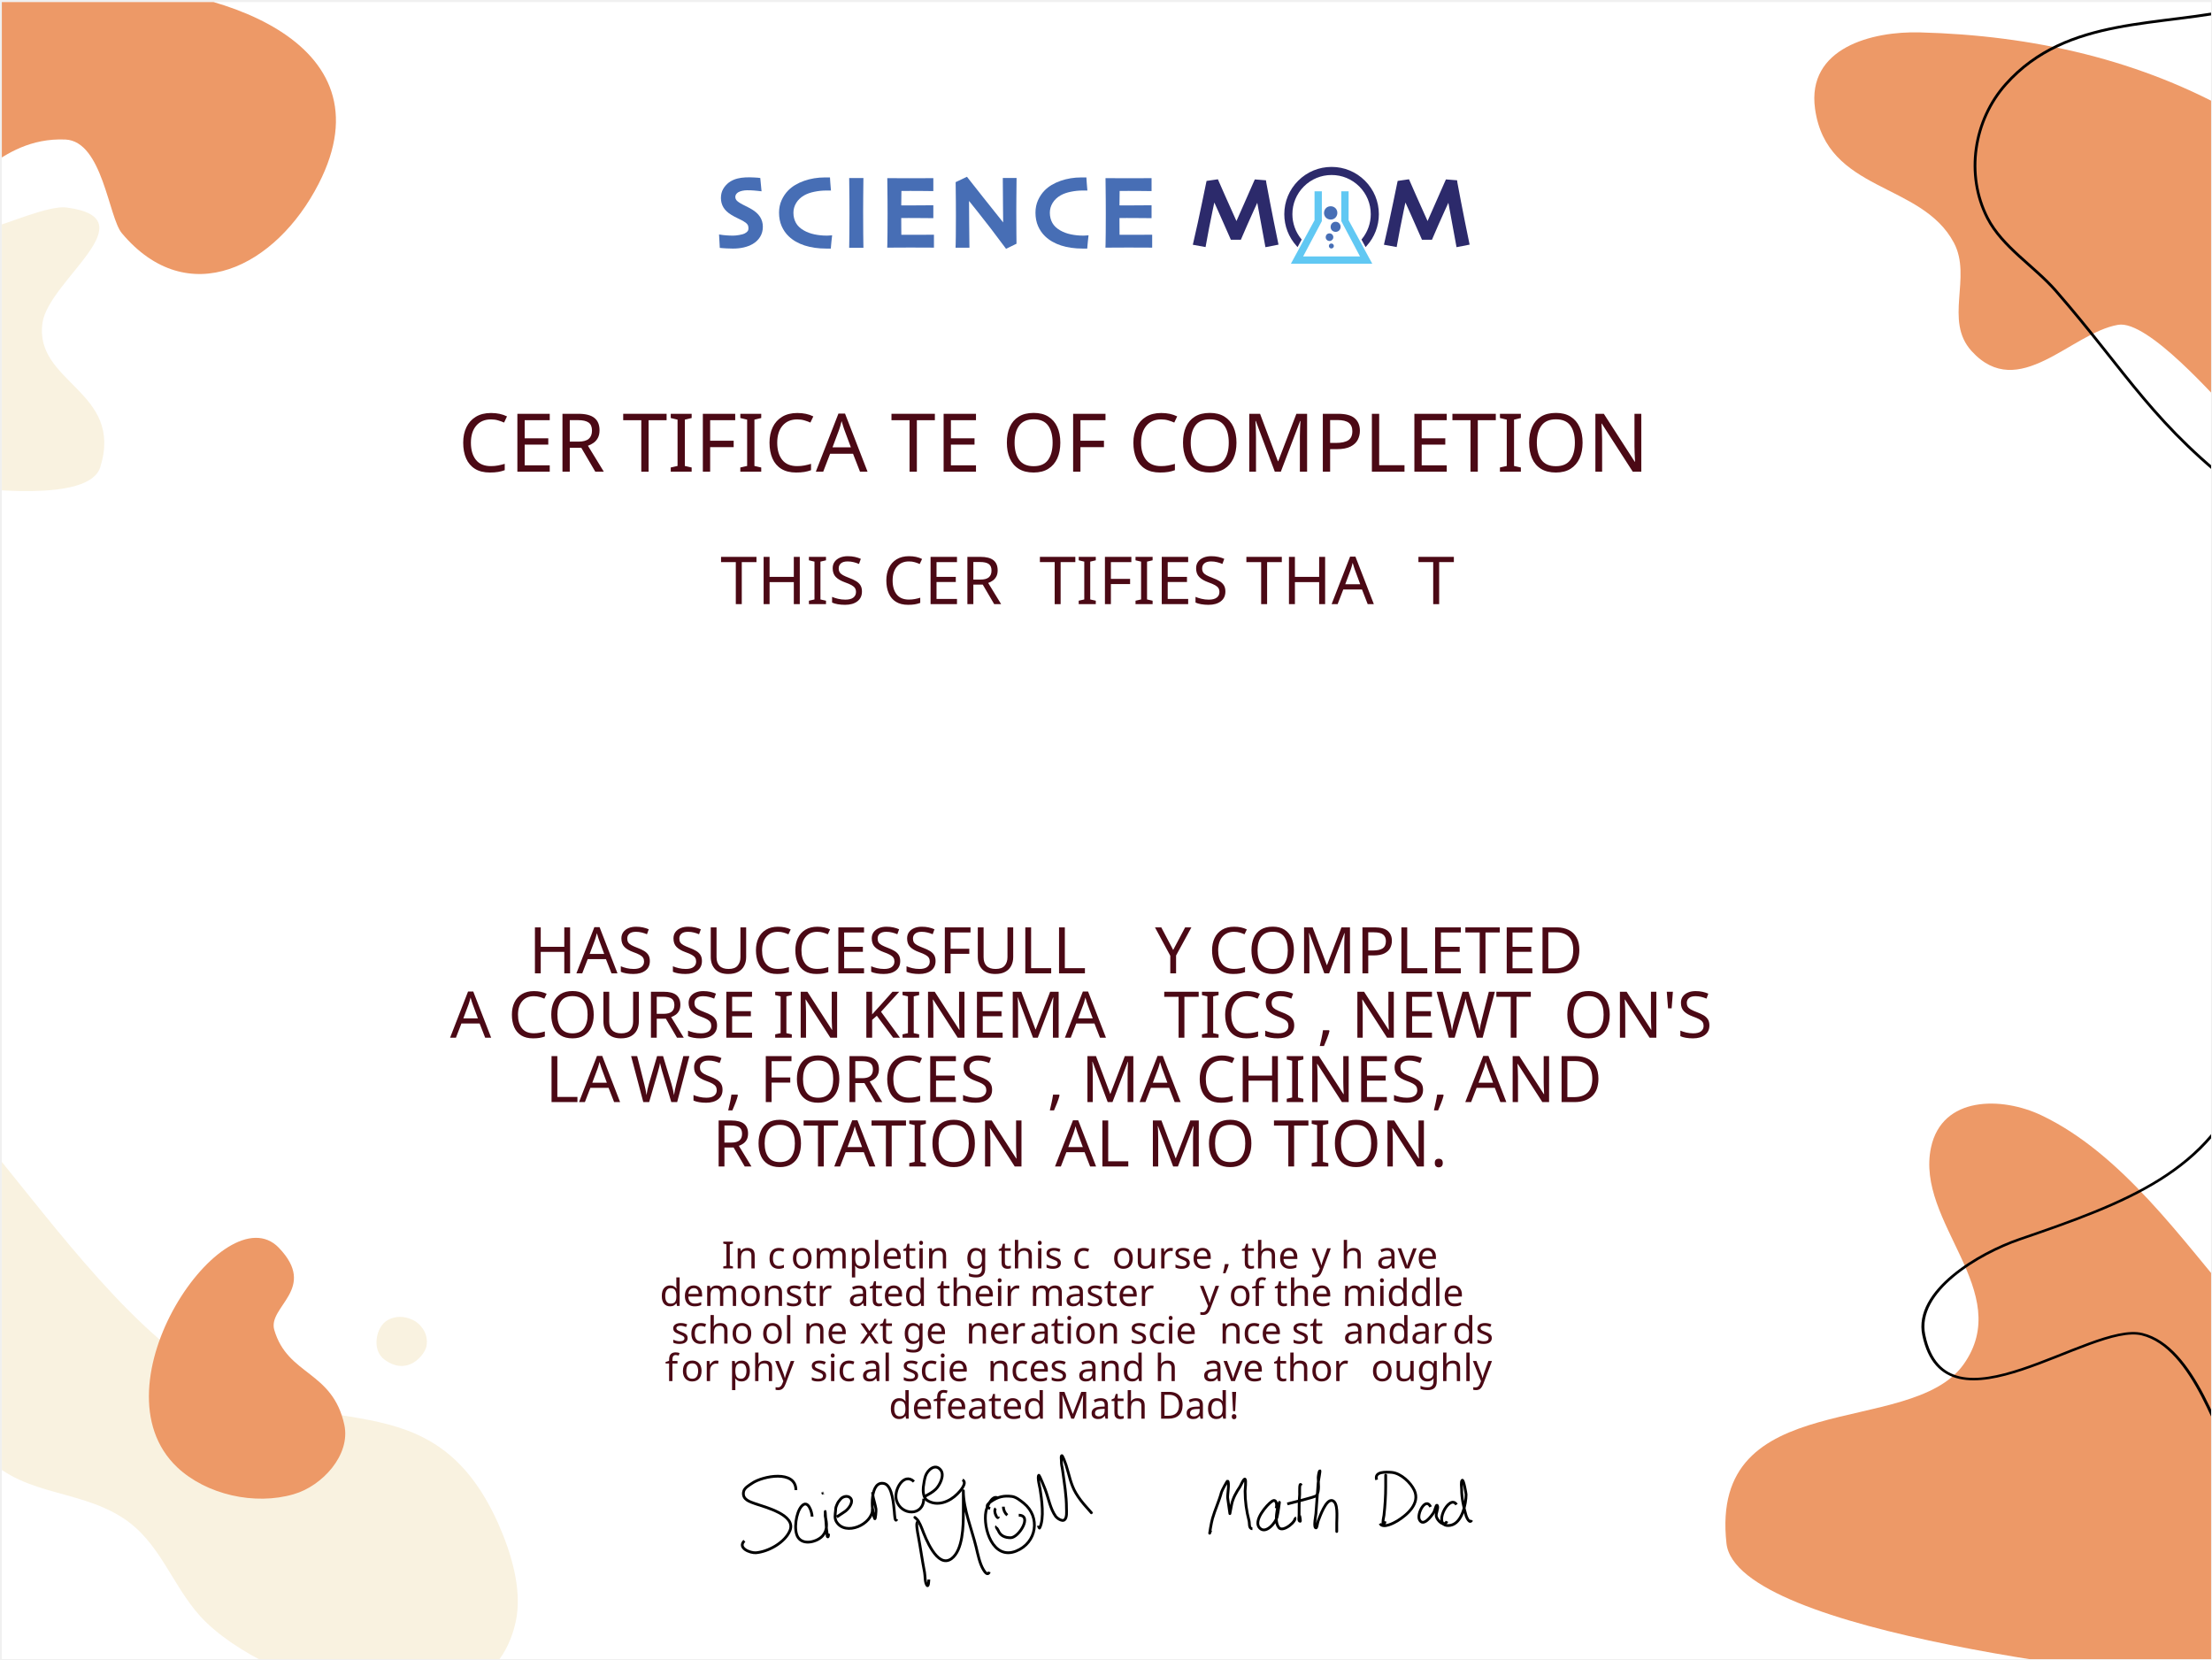
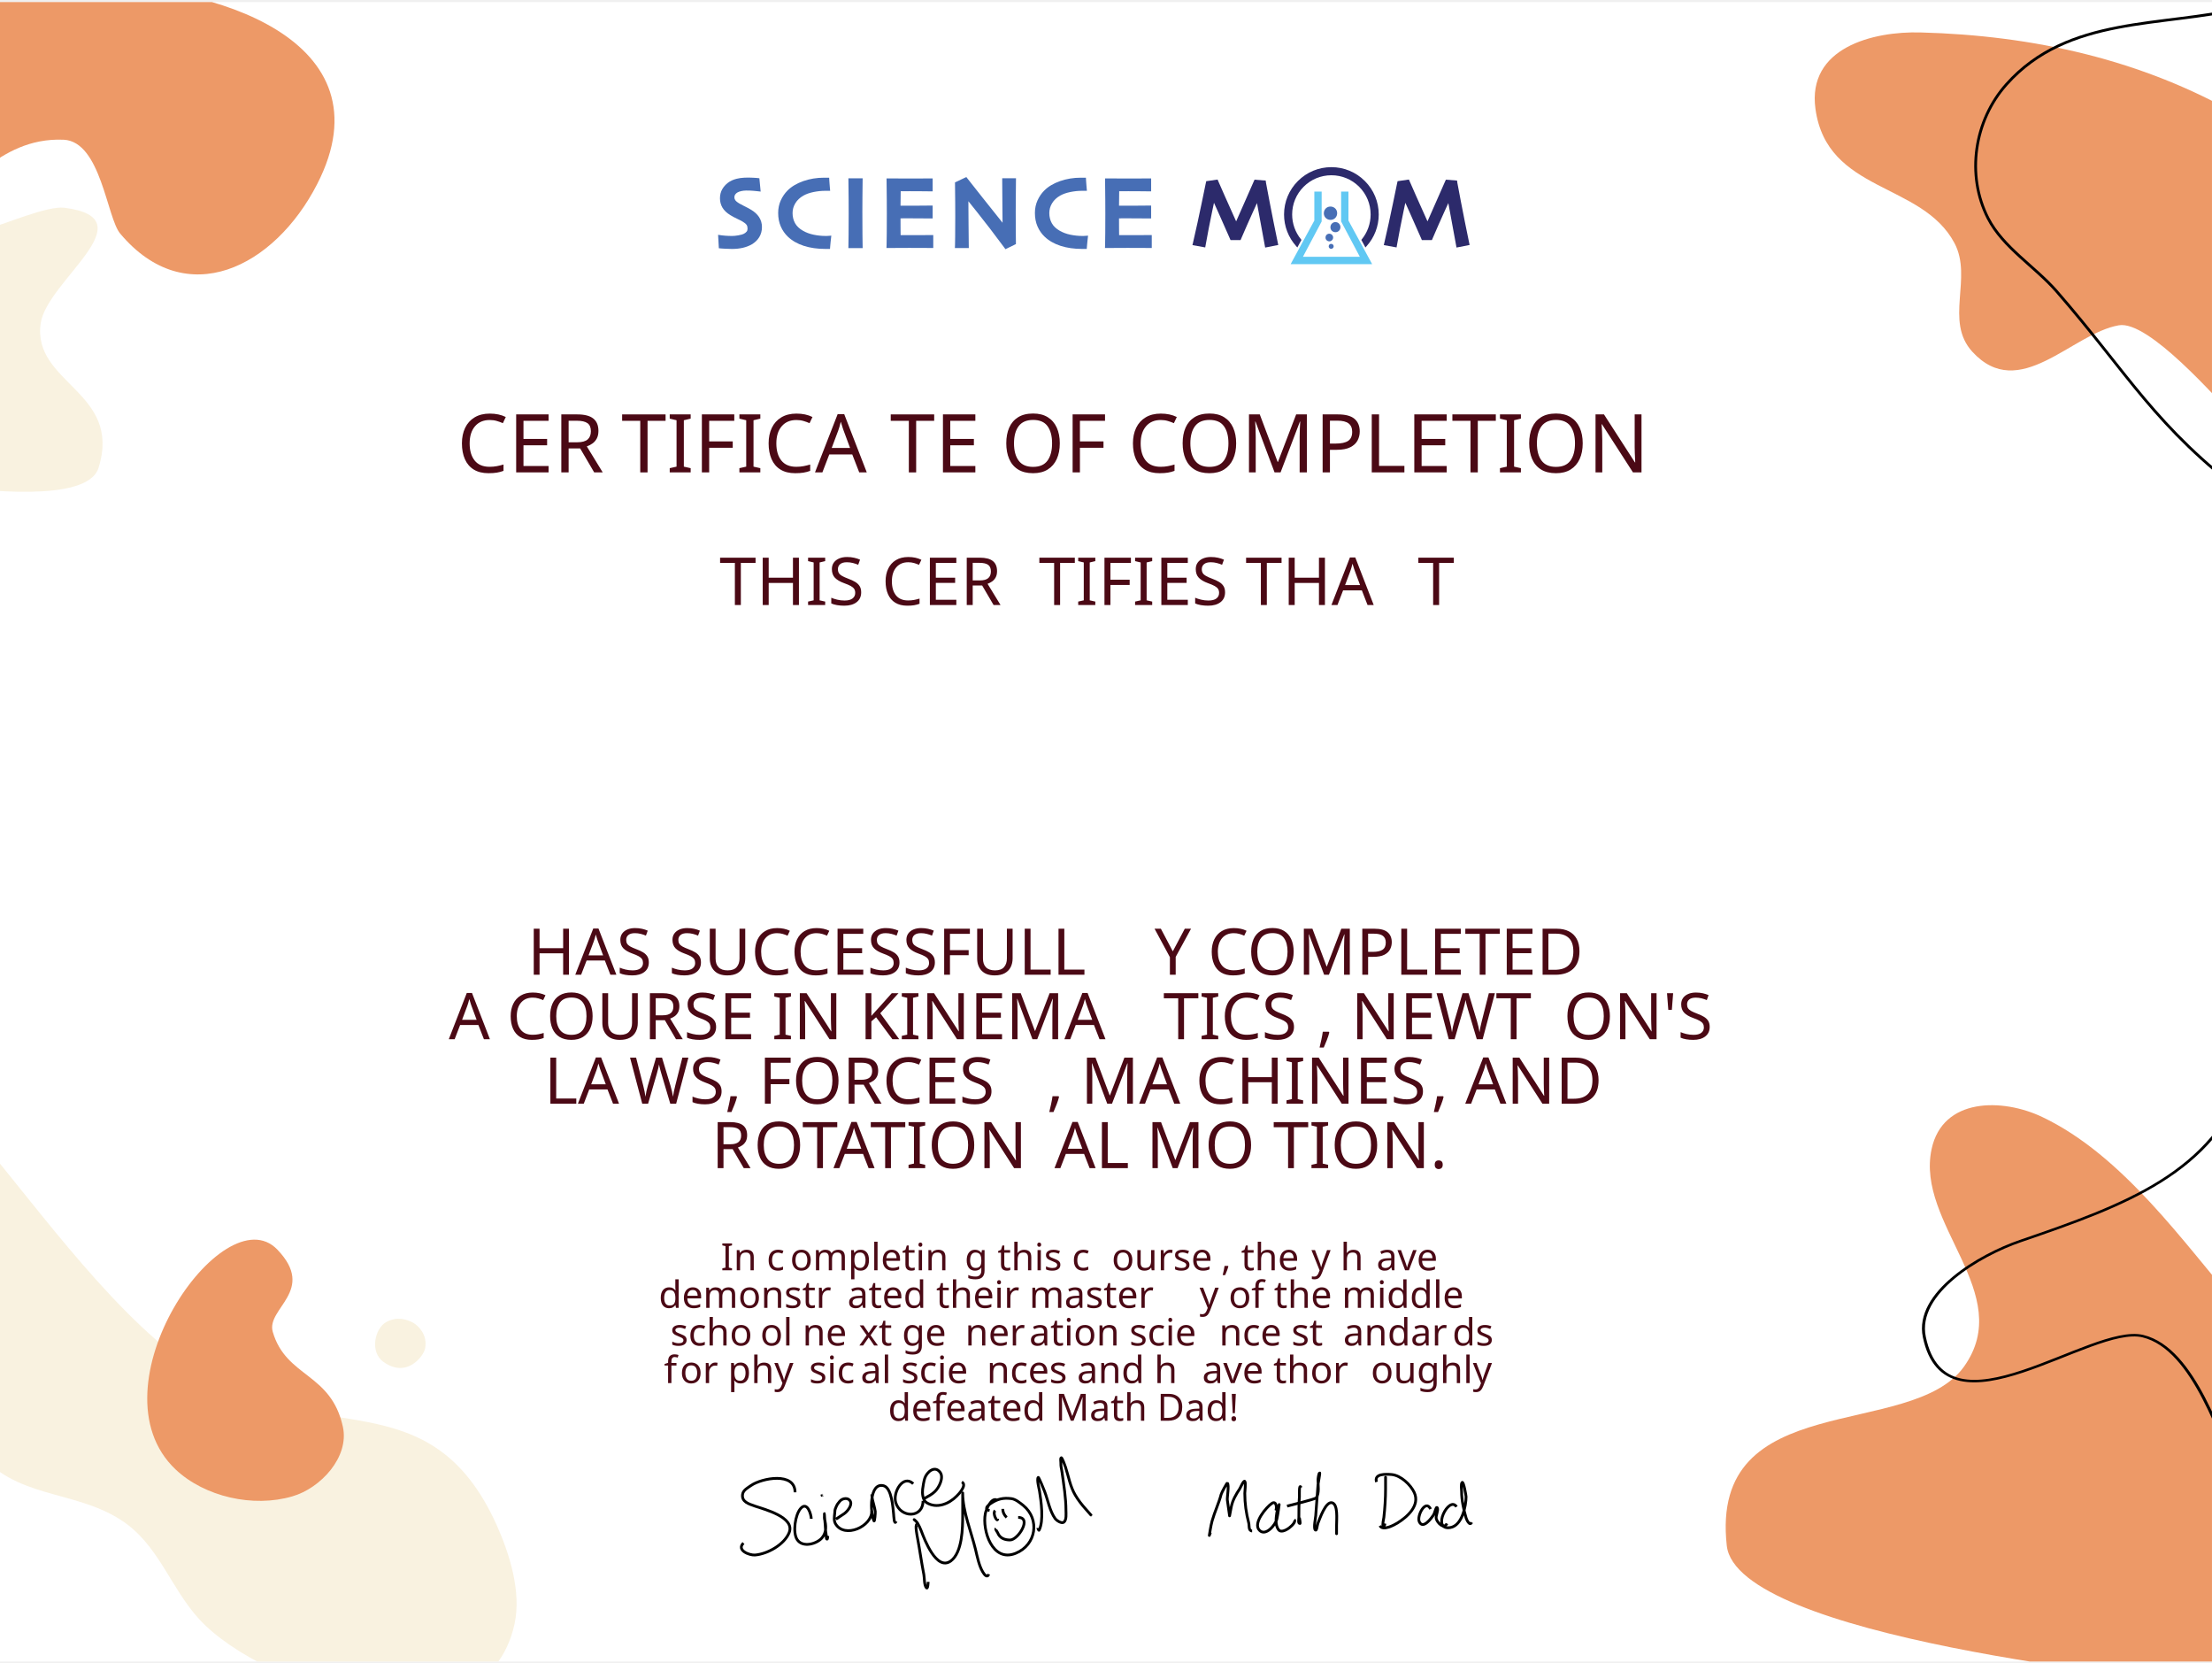
- <svg xmlns="http://www.w3.org/2000/svg" width="100%" height="100%" viewBox="0 0 801 601" version="1.1" xml:space="preserve" style="fill-rule:evenodd;clip-rule:evenodd;stroke-linejoin:round;stroke-miterlimit:1.5;">
-   <g transform="matrix(1,0,0,1,-4042,-23474)">
-     <g id="Physics1Certificate" transform="matrix(0.323267,0,0,0.318718,1653.46,17265.9)">
+ <svg xmlns="http://www.w3.org/2000/svg" width="100%" height="100%" viewBox="0 0 800 601" version="1.1" xml:space="preserve" style="fill-rule:evenodd;clip-rule:evenodd;stroke-linejoin:round;stroke-miterlimit:1.5;">
+   <g transform="matrix(1,0,0,1,0,-23474)">
+     <g id="Physics1Certificate" transform="matrix(0.323267,0,0,0.318718,-2389.21,17265.9)">
      <rect x="7390.81" y="19480.7" width="2474.73" height="1882.54" style="fill:white;" />
      <clipPath id="_clip1">
        <rect x="7390.81" y="19480.7" width="2474.73" height="1882.54" />
      </clipPath>
      <g clip-path="url(#_clip1)">
        <g transform="matrix(3.19912,0,0,3.06267,-16344.8,-40328.8)">
          <path d="M8202.55,20012.1C8182.96,19988 8161.95,19955.8 8133.58,19941.5C8119.65,19934.5 8098.81,19934.3 8094.93,19953.4C8089.29,19981.2 8124.52,20006.9 8106.25,20034C8087.71,20061.4 8017.16,20041.5 8023.3,20100.3C8026.83,20134 8170.73,20149.7 8197.4,20152.4" style="fill:rgb(237,153,103);" />
        </g>
        <g transform="matrix(2.52339,0,0,2.55941,-11248,-30502.6)">
          <path d="M7362.38,19642.1C7370.81,19639.4 7373.89,19631 7382.56,19629.1C7387.86,19628 7407.33,19619.4 7415.03,19620.4C7452.28,19625.2 7407.2,19652.7 7404.47,19671.6C7400.61,19698.3 7440.74,19701.8 7430.1,19735.7C7425.12,19751.6 7376.62,19745.3 7362.7,19743.8" style="fill:rgb(249,242,224);" />
        </g>
        <g transform="matrix(2.52339,0,0,2.55941,-11288,-30502.5)">
          <path d="M7377.36,19540.2C7379.19,19528.8 7432.97,19522.1 7440.75,19522C7496.32,19520.9 7575.64,19545.9 7542.93,19609.8C7524.01,19646.8 7484.78,19666.6 7455.56,19631.8C7449.63,19624.8 7447.02,19591 7430.51,19590.2C7399.86,19588.9 7387.59,19617.2 7377.32,19609.4C7362.65,19598.2 7370.54,19574.1 7377.1,19561.1" style="fill:rgb(237,153,103);" />
        </g>
        <g transform="matrix(2.52339,0,0,2.55941,-10840.7,-30426.1)">
          <path d="M8218.1,19549.8C8174.8,19524.8 8126.34,19514.1 8076.55,19512.8C8055.33,19512.2 8026.17,19519.6 8029.92,19546.7C8035.08,19584 8077.15,19579 8091.57,19606.2C8099.71,19621.6 8087.03,19640.7 8099.45,19654.3C8120.28,19677.1 8143.54,19646.2 8164.43,19642.6C8177.65,19640.3 8208.01,19675.4 8216.1,19683.7" style="fill:rgb(237,153,103);" />
        </g>
        <g transform="matrix(2.52339,0,0,2.55941,-10833.2,-30421)">
          <path d="M8218.55,19716.4C8177.48,19685.7 8165.79,19662.2 8133.74,19625.4C8124.29,19614.6 8110.11,19606.1 8103.49,19593.2C8093.6,19573.9 8097.38,19549.8 8111.64,19533.8C8138.93,19503.2 8180.49,19508.6 8216.93,19499.9" style="fill:none;stroke:black;stroke-width:1.23px;" />
        </g>
        <g transform="matrix(3.64107,0,0,3.06267,-19921.2,-40328.8)">
          <path d="M8191.59,19926.4C8181.05,19962.3 8154.49,19974 8121.83,19987.5C8109.29,19992.7 8089.57,20006.7 8092.38,20023C8099.12,20062.2 8143.57,20018 8159.54,20022.7C8175.57,20027.4 8183.47,20061.8 8189.06,20074.7" style="fill:none;stroke:black;stroke-width:0.92px;" />
        </g>
        <g transform="matrix(3.27334,0,0,3.17876,-16715.3,-42567.5)">
          <path d="M7357.19,19925.1C7378.21,19951 7405.1,19991.1 7433.93,20009.8C7473.13,20035.3 7511.56,20010.9 7534.12,20063.1C7538.62,20073.6 7542.6,20087 7540.25,20098.4C7530.17,20147 7454.39,20121.9 7432.35,20096.6C7422.49,20085.3 7418.51,20069.9 7405.67,20061.3C7389.46,20050.4 7369.45,20053.9 7356.44,20036.4C7331.63,20003 7340.7,19958.4 7348.14,19924.7" style="fill:rgb(249,242,224);" />
        </g>
        <g transform="matrix(3.27334,0,0,3.17876,-16715.3,-42567.5)">
          <path d="M7459.14,19964.8C7440.8,19945 7394.77,20014 7424.4,20043.3C7434.37,20053.1 7450.97,20057 7464.3,20052.9C7473.96,20050 7483.82,20038.9 7481.58,20028.1C7477.54,20008.7 7462.2,20010.6 7457.61,19994.2C7455.27,19985.8 7472.67,19979.5 7459.14,19964.8Z" style="fill:rgb(237,153,103);" />
        </g>
        <g transform="matrix(3.27334,0,0,3.17876,-16715.3,-42567.5)">
          <path d="M7505.85,19991.1C7503.58,19989.7 7500.06,19988.6 7496.39,19990.7C7492.44,19993 7490.71,20001.4 7495.43,20004.9C7503.42,20010.9 7509.15,20002.9 7509.68,20000.1C7510.64,19994.9 7506.94,19991.8 7505.85,19991.1Z" style="fill:rgb(249,242,224);" />
        </g>
        <g id="logo" transform="matrix(0.856437,0,0,0.88239,1290.24,2354.98)">
          <g transform="matrix(3.31491,0,0,3.26334,8884.71,19708)">
            <path d="M0,-5.756L0,-17.167L-2.886,-17.167L-2.886,-5.4L4.494,8.524L-17.935,8.524L-10.555,-5.4L-10.555,-17.167L-13.441,-17.167L-13.441,-5.756L-21.621,9.279L-22.78,11.411L9.338,11.411L8.178,9.279L0,-5.756Z" style="fill:rgb(97,200,243);fill-rule:nonzero;" />
          </g>
          <g transform="matrix(3.31491,0,0,3.26334,8862.43,19723.8)">
            <path d="M0,-31.635C-4.983,-31.635 -9.668,-29.695 -13.191,-26.171C-16.715,-22.648 -18.655,-17.963 -18.655,-12.979C-18.655,-8.352 -16.949,-3.913 -13.85,-0.481L-13.416,0L-11.795,-2.976L-11.99,-3.215C-14.23,-5.962 -15.463,-9.429 -15.463,-12.979C-15.463,-17.11 -13.855,-20.993 -10.935,-23.914C-8.014,-26.834 -4.13,-28.442 0,-28.442C4.13,-28.442 8.013,-26.834 10.934,-23.914C13.854,-20.995 15.463,-17.111 15.463,-12.979C15.463,-9.428 14.229,-5.96 11.99,-3.214L11.795,-2.975L13.416,0L13.85,-0.481C16.949,-3.913 18.656,-8.352 18.656,-12.979C18.656,-17.963 16.715,-22.648 13.191,-26.171C9.668,-29.694 4.984,-31.635 0,-31.635" style="fill:rgb(44,42,107);fill-rule:nonzero;" />
          </g>
          <g transform="matrix(3.31491,0,0,3.26334,8862.2,19688.3)">
            <path d="M0,-5.22C-0.746,-5.296 -1.389,-5.1 -1.957,-4.666C-2.498,-4.196 -2.82,-3.606 -2.895,-2.86C-2.969,-2.146 -2.771,-1.503 -2.337,-0.934C-1.868,-0.395 -1.278,-0.072 -0.532,0.003C0.182,0.076 0.825,-0.121 1.394,-0.555C1.933,-1.024 2.256,-1.614 2.328,-2.328C2.405,-3.075 2.208,-3.717 1.773,-4.286C1.304,-4.826 0.714,-5.148 0,-5.22" style="fill:rgb(71,110,181);fill-rule:nonzero;" />
          </g>
          <g transform="matrix(3.31491,0,0,3.26334,8871.86,19692.6)">
            <path d="M0,3.122C0.396,2.799 0.645,2.34 0.702,1.78C0.758,1.221 0.608,0.721 0.284,0.325C-0.035,-0.112 -0.494,-0.36 -1.053,-0.417C-1.612,-0.474 -2.113,-0.323 -2.513,0.04C-2.909,0.363 -3.158,0.823 -3.214,1.382C-3.272,1.942 -3.12,2.441 -2.798,2.837C-2.475,3.233 -2.016,3.482 -1.455,3.538C-0.896,3.596 -0.397,3.445 0,3.122" style="fill:rgb(71,110,181);fill-rule:nonzero;" />
          </g>
          <g transform="matrix(3.31491,0,0,3.26334,8862.83,19707.3)">
            <path d="M0,2.294C0.34,2.048 0.515,1.715 0.557,1.299C0.6,0.882 0.496,0.522 0.215,0.178C-0.033,-0.128 -0.366,-0.302 -0.783,-0.344C-1.199,-0.387 -1.559,-0.282 -1.9,-0.037C-2.209,0.247 -2.384,0.579 -2.426,0.995C-2.468,1.412 -2.365,1.772 -2.115,2.078C-1.834,2.422 -1.502,2.596 -1.086,2.639C-0.669,2.681 -0.308,2.577 0,2.294" style="fill:rgb(71,110,181);fill-rule:nonzero;" />
          </g>
          <g transform="matrix(3.31491,0,0,3.26334,8861.83,19719.2)">
            <path d="M0,1.951C0.272,1.978 0.508,1.911 0.709,1.726C0.932,1.564 1.046,1.347 1.073,1.075C1.101,0.803 1.033,0.567 0.85,0.343C0.687,0.143 0.47,0.029 0.198,0.002C-0.074,-0.027 -0.309,0.041 -0.532,0.202C-0.734,0.387 -0.848,0.605 -0.875,0.877C-0.904,1.149 -0.836,1.385 -0.673,1.584C-0.489,1.809 -0.273,1.923 0,1.951" style="fill:rgb(71,110,181);fill-rule:nonzero;" />
          </g>
          <g transform="matrix(3.31491,0,0,3.26334,8781.87,19694.5)">
            <path d="M0,-8.753C-1.217,-15.084 -1.437,-16.296 -1.459,-16.454L-1.584,-17.37L-5.976,-17.719L-6.312,-16.993C-6.359,-16.891 -6.7,-16.12 -9.117,-10.618C-10.549,-7.36 -11.919,-4.252 -13.231,-1.295C-14.917,-5.01 -16.417,-8.358 -17.699,-11.273C-19.25,-14.798 -20.084,-16.696 -20.201,-16.967L-20.55,-17.773L-25.018,-17.127L-25.19,-16.353C-25.285,-15.926 -25.836,-13.262 -26.876,-8.21C-27.893,-3.263 -29.004,1.814 -30.18,6.88L-30.452,8.052L-25.416,8.97L-25.214,7.836C-24.418,3.381 -23.567,-1.001 -22.686,-5.189C-22.39,-6.594 -22.153,-7.718 -21.964,-8.614C-21.532,-7.659 -21.007,-6.497 -20.391,-5.13C-18.712,-1.406 -17.148,2.13 -15.74,5.381L-15.441,6.073L-11.486,6.073L-11.189,5.376C-9.704,1.904 -8.152,-1.617 -6.575,-5.088C-5.972,-6.415 -5.455,-7.551 -5.019,-8.501L-1.796,9.02L3.366,8.006L3.13,6.87C1.99,1.383 0.937,-3.873 0,-8.753" style="fill:rgb(44,42,107);fill-rule:nonzero;" />
          </g>
          <g transform="matrix(3.31491,0,0,3.26334,9042.2,19643.5)">
            <path d="M0,22.493C-1.14,17.006 -2.193,11.749 -3.13,6.87C-4.347,0.539 -4.567,-0.673 -4.589,-0.831L-4.714,-1.747L-9.106,-2.096L-9.441,-1.37C-9.488,-1.268 -9.83,-0.497 -12.247,5.005C-13.678,8.263 -15.049,11.371 -16.361,14.328C-18.047,10.613 -19.547,7.265 -20.829,4.349C-22.379,0.825 -23.214,-1.073 -23.331,-1.344L-23.68,-2.15L-28.147,-1.504L-28.32,-0.731C-28.415,-0.303 -28.966,2.361 -30.005,7.413C-31.023,12.36 -32.134,17.436 -33.31,22.503L-33.582,23.675L-28.546,24.593L-28.344,23.459C-27.548,19.004 -26.697,14.622 -25.816,10.434C-25.52,9.029 -25.283,7.905 -25.094,7.009C-24.661,7.964 -24.137,9.126 -23.521,10.493C-21.842,14.217 -20.278,17.753 -18.87,21.004L-18.571,21.696L-14.616,21.696L-14.319,20.999C-12.834,17.526 -11.282,14.006 -9.705,10.535C-9.102,9.207 -8.584,8.072 -8.149,7.122L-4.926,24.643L0.236,23.629L0,22.493Z" style="fill:rgb(44,42,107);fill-rule:nonzero;" />
          </g>
          <g transform="matrix(3.31491,0,0,3.26334,8104.07,19684.3)">
            <path d="M0,-2.803C-0.826,-3.287 -1.688,-3.746 -2.564,-4.168C-3.36,-4.552 -4.006,-4.893 -4.495,-5.191C-5.538,-5.809 -5.969,-6.267 -6.147,-6.541C-6.383,-6.905 -6.497,-7.26 -6.497,-7.627C-6.497,-8.059 -6.397,-8.414 -6.191,-8.716C-5.949,-9.071 -5.667,-9.338 -5.33,-9.532C-4.887,-9.788 -4.354,-9.983 -3.747,-10.111C-3.092,-10.248 -2.452,-10.318 -1.846,-10.318C-0.716,-10.318 0.237,-10.282 0.989,-10.211C1.772,-10.138 2.218,-10.095 2.328,-10.082L3.861,-9.909L3.354,-15.16L2.348,-15.275C2.229,-15.288 1.753,-15.32 0.92,-15.365C-1.404,-15.494 -3.742,-15.44 -5.653,-14.944C-6.96,-14.606 -8.091,-14.082 -9.023,-13.384C-9.935,-12.69 -10.688,-11.843 -11.263,-10.865C-11.866,-9.833 -12.172,-8.618 -12.172,-7.253C-12.172,-5.911 -11.84,-4.669 -11.186,-3.564C-10.541,-2.474 -9.483,-1.477 -8.049,-0.606C-7.266,-0.122 -6.374,0.354 -5.399,0.808C-4.51,1.223 -3.78,1.599 -3.227,1.929C-2.483,2.367 -1.961,2.803 -1.676,3.223C-1.425,3.594 -1.303,4.059 -1.303,4.643C-1.303,5.149 -1.41,5.536 -1.632,5.824C-1.904,6.178 -2.325,6.497 -2.879,6.77C-3.189,6.922 -3.8,7.141 -4.946,7.333C-5.917,7.495 -6.709,7.577 -7.299,7.577C-8.342,7.577 -9.255,7.544 -10.013,7.479C-10.769,7.414 -11.229,7.371 -11.395,7.346L-12.908,7.126L-12.614,12.419L-11.541,12.518C-11.4,12.531 -10.891,12.563 -10.013,12.615C-9.145,12.666 -8.286,12.691 -7.462,12.691C-5.901,12.691 -4.453,12.539 -3.159,12.239C-1.833,11.931 -0.633,11.467 0.406,10.858C1.601,10.159 2.565,9.231 3.275,8.099C4.003,6.937 4.372,5.58 4.372,4.064C4.372,2.601 3.985,1.273 3.223,0.117C2.491,-0.991 1.408,-1.973 0,-2.803" style="fill:rgb(71,110,181);fill-rule:nonzero;" />
          </g>
          <g transform="matrix(3.31491,0,0,3.26334,8202.76,19650.8)">
            <path d="M0,17.839L-0.355,17.839C-1.905,17.839 -3.489,17.672 -5.064,17.342C-6.591,17.024 -7.986,16.505 -9.219,15.798C-10.654,14.984 -11.707,13.981 -12.351,12.817C-13.004,11.635 -13.335,10.295 -13.335,8.836C-13.335,7.437 -12.979,6.167 -12.244,4.954C-11.511,3.743 -10.442,2.732 -9.069,1.948C-7.979,1.331 -6.649,0.859 -5.115,0.545C-3.537,0.221 -1.992,0.057 -0.523,0.057L1.479,0.057L1.358,-1.304C1.309,-1.871 1.266,-2.398 1.229,-2.887C1.191,-3.367 1.168,-3.717 1.155,-3.935L1.088,-5.114L-0.933,-5.114C-3.812,-5.114 -6.558,-4.663 -9.098,-3.774C-11.683,-2.867 -13.783,-1.61 -15.343,-0.037C-16.426,1.059 -17.314,2.359 -17.982,3.825C-18.664,5.321 -19.01,6.988 -19.01,8.779C-19.01,10.751 -18.664,12.541 -17.981,14.099C-17.301,15.652 -16.36,17.007 -15.189,18.123C-13.539,19.705 -11.417,20.923 -8.882,21.744C-6.403,22.546 -3.547,22.953 -0.392,22.953L1.417,22.953L1.509,21.803C1.557,21.206 1.609,20.653 1.664,20.147L1.936,17.722L0.438,17.823C0.282,17.834 0.136,17.839 0,17.839" style="fill:rgb(71,110,181);fill-rule:nonzero;" />
          </g>
          <g transform="matrix(3.31491,0,0,3.26334,8249.86,19652.8)">
            <path d="M0,16.518C-0.024,14.449 -0.037,11.525 -0.037,7.746C-0.037,6.254 -0.027,4.331 -0.009,1.975C0.01,-0.381 0.031,-2.448 0.057,-4.227L0.074,-5.495L-5.544,-5.495L-5.525,-4.226C-5.488,-1.752 -5.463,0.635 -5.45,2.934C-5.438,5.235 -5.432,7.094 -5.432,8.511C-5.432,12.09 -5.444,14.836 -5.469,16.749C-5.494,18.665 -5.513,19.996 -5.525,20.742L-5.547,22.013L0.078,22.013L0.057,20.742C0.044,19.996 0.025,18.587 0,16.518" style="fill:rgb(71,110,181);fill-rule:nonzero;" />
          </g>
          <g transform="matrix(3.31491,0,0,3.26334,8331.14,19651.6)">
            <path d="M0,17.26C-1.261,17.272 -2.816,17.279 -4.666,17.279C-5.871,17.279 -6.995,17.276 -8.04,17.269C-8.56,17.266 -9.04,17.262 -9.482,17.257C-9.49,16.588 -9.497,15.838 -9.505,15.005C-9.516,13.88 -9.521,12.432 -9.522,10.66C-9.26,10.658 -8.979,10.656 -8.683,10.655C-7.857,10.649 -7.147,10.646 -6.553,10.646C-4.938,10.646 -3.155,10.655 -1.204,10.674C0.758,10.693 1.789,10.701 1.889,10.701L3.139,10.701L3.139,5.624L1.889,5.624C1.775,5.624 0.854,5.634 -0.88,5.653C-2.601,5.671 -4.553,5.68 -6.739,5.68C-7.334,5.68 -8.013,5.677 -8.774,5.671C-9.035,5.669 -9.283,5.667 -9.52,5.666C-9.515,4.801 -9.504,3.901 -9.486,2.965C-9.469,1.971 -9.457,0.975 -9.452,-0.022C-9.179,-0.024 -8.882,-0.026 -8.562,-0.028C-7.667,-0.034 -6.755,-0.037 -5.824,-0.037C-3.689,-0.037 -1.904,-0.028 -0.472,-0.01C0.977,0.01 1.764,0.019 1.889,0.019L3.139,0.019L3.139,-5.077L1.889,-5.077C1.764,-5.077 0.951,-5.071 -0.55,-5.058C-2.041,-5.046 -3.974,-5.04 -6.348,-5.04C-7.751,-5.04 -9.113,-5.046 -10.435,-5.058C-11.766,-5.071 -12.875,-5.077 -13.762,-5.077L-15.03,-5.077L-15.012,-3.808C-14.975,-1.335 -14.949,1.058 -14.938,3.37C-14.925,5.683 -14.918,7.542 -14.918,8.947C-14.918,11.51 -14.928,13.989 -14.946,16.39C-14.965,18.776 -14.986,20.327 -15.011,21.045L-15.055,22.337L-13.762,22.337C-12.851,22.337 -11.735,22.33 -10.416,22.319C-9.105,22.306 -7.662,22.3 -6.086,22.3C-3.812,22.3 -1.904,22.306 -0.362,22.319L3.382,22.337L3.382,17.24L2.132,17.24C1.981,17.24 1.271,17.247 0,17.26" style="fill:rgb(71,110,181);fill-rule:nonzero;" />
          </g>
          <g transform="matrix(3.31491,0,0,3.26334,8432.43,19720.4)">
            <path d="M0,-24.974C0,-22.781 0.024,-19.413 0.074,-14.872C0.101,-12.434 0.121,-10.375 0.133,-8.695C-2.372,-11.801 -5.033,-15.139 -7.807,-18.656C-11.397,-23.206 -13.305,-25.625 -13.527,-25.911L-14.144,-26.7L-18.613,-24.582L-18.602,-23.779C-18.564,-21.267 -18.539,-18.89 -18.527,-16.647C-18.515,-14.402 -18.508,-12.602 -18.508,-11.246C-18.508,-7.854 -18.521,-5.208 -18.546,-3.306C-18.57,-1.421 -18.588,-0.326 -18.601,-0.017L-18.653,1.284L-13.169,1.284L-13.188,0.014C-13.2,-0.732 -13.229,-3.533 -13.272,-8.39C-13.302,-11.661 -13.321,-14.589 -13.331,-17.169C-12.433,-16.046 -11.275,-14.599 -9.858,-12.827C-6.62,-8.775 -3.082,-4.16 0.656,0.89L1.275,1.726L5.395,-0.287L5.395,-1.068C5.395,-1.205 5.382,-2.322 5.357,-4.417C5.332,-6.498 5.32,-9.305 5.32,-12.834C5.32,-13.94 5.329,-15.748 5.348,-18.26C5.366,-20.772 5.389,-23.005 5.413,-24.958L5.429,-26.224L0,-26.224L0,-24.974Z" style="fill:rgb(71,110,181);fill-rule:nonzero;" />
          </g>
          <g transform="matrix(3.31491,0,0,3.26334,8538.15,19650.8)">
            <path d="M0,17.839L-0.355,17.839C-1.905,17.839 -3.489,17.672 -5.064,17.342C-6.591,17.024 -7.986,16.505 -9.219,15.798C-10.654,14.984 -11.707,13.981 -12.351,12.817C-13.004,11.635 -13.335,10.295 -13.335,8.836C-13.335,7.437 -12.979,6.167 -12.244,4.954C-11.511,3.743 -10.442,2.732 -9.069,1.948C-7.979,1.331 -6.649,0.859 -5.115,0.545C-3.537,0.221 -1.992,0.057 -0.523,0.057L1.479,0.057L1.358,-1.304C1.309,-1.871 1.266,-2.398 1.229,-2.887C1.191,-3.367 1.168,-3.717 1.155,-3.935L1.088,-5.114L-0.933,-5.114C-3.812,-5.114 -6.558,-4.663 -9.098,-3.774C-11.683,-2.867 -13.783,-1.61 -15.343,-0.037C-16.426,1.059 -17.314,2.359 -17.982,3.825C-18.664,5.321 -19.01,6.988 -19.01,8.779C-19.01,10.751 -18.664,12.541 -17.981,14.099C-17.301,15.652 -16.36,17.007 -15.189,18.123C-13.539,19.705 -11.417,20.923 -8.882,21.744C-6.403,22.546 -3.547,22.953 -0.392,22.953L1.417,22.953L1.509,21.803C1.557,21.206 1.609,20.653 1.664,20.147L1.936,17.722L0.438,17.823C0.282,17.834 0.136,17.839 0,17.839" style="fill:rgb(71,110,181);fill-rule:nonzero;" />
          </g>
          <g transform="matrix(3.31491,0,0,3.26334,8616.57,19651.6)">
            <path d="M0,17.26C-1.261,17.272 -2.816,17.279 -4.666,17.279C-5.871,17.279 -6.995,17.276 -8.04,17.269C-8.56,17.266 -9.04,17.262 -9.482,17.257C-9.49,16.588 -9.497,15.838 -9.505,15.005C-9.516,13.88 -9.521,12.432 -9.522,10.66C-9.26,10.658 -8.979,10.656 -8.683,10.655C-7.857,10.649 -7.147,10.646 -6.553,10.646C-4.938,10.646 -3.155,10.655 -1.204,10.674C0.758,10.693 1.789,10.701 1.889,10.701L3.139,10.701L3.139,5.624L1.889,5.624C1.775,5.624 0.854,5.634 -0.88,5.653C-2.601,5.671 -4.553,5.68 -6.739,5.68C-7.334,5.68 -8.013,5.677 -8.774,5.671C-9.035,5.669 -9.283,5.667 -9.52,5.666C-9.515,4.801 -9.504,3.901 -9.486,2.965C-9.469,1.971 -9.457,0.975 -9.452,-0.022C-9.179,-0.024 -8.882,-0.026 -8.562,-0.028C-7.667,-0.034 -6.755,-0.037 -5.824,-0.037C-3.689,-0.037 -1.904,-0.028 -0.472,-0.01C0.977,0.01 1.764,0.019 1.889,0.019L3.139,0.019L3.139,-5.077L1.889,-5.077C1.764,-5.077 0.951,-5.071 -0.55,-5.058C-2.041,-5.046 -3.974,-5.04 -6.348,-5.04C-7.751,-5.04 -9.113,-5.046 -10.435,-5.058C-11.766,-5.071 -12.875,-5.077 -13.762,-5.077L-15.03,-5.077L-15.012,-3.808C-14.975,-1.335 -14.949,1.058 -14.938,3.37C-14.925,5.683 -14.918,7.542 -14.918,8.947C-14.918,11.51 -14.928,13.989 -14.946,16.39C-14.965,18.776 -14.986,20.327 -15.011,21.045L-15.055,22.337L-13.762,22.337C-12.851,22.337 -11.735,22.33 -10.416,22.319C-9.105,22.306 -7.662,22.3 -6.086,22.3C-3.812,22.3 -1.904,22.306 -0.362,22.319L3.382,22.337L3.382,17.24L2.132,17.24C1.981,17.24 1.271,17.247 0,17.26" style="fill:rgb(71,110,181);fill-rule:nonzero;" />
          </g>
        </g>
        <g transform="matrix(0.837622,0,0,0.849579,1628.53,3276.27)">
          <text x="7489.72px" y="19701.5px" style="font-family:'OpenDyslexic-Regular', 'OpenDyslexic';font-size:108.452px;fill:rgb(75,9,21);">CER<tspan x="7709.23px " y="19701.5px ">T</tspan>IFICA<tspan x="8067.99px " y="19701.5px ">T</tspan>E OF COMPLETION</text>
          <text x="7840.26px" y="19878.6px" style="font-family:'OpenDyslexic-Regular', 'OpenDyslexic';font-size:88.561px;fill:rgb(75,9,21);">THIS CER<tspan x="8266.68px " y="19878.6px ">T</tspan>IFIES THA<tspan x="8772.9px " y="19878.6px ">T</tspan>
          </text>
        </g>
        <g transform="matrix(0.807573,0,0,0.832045,1648.7,3561.27)">
          <g transform="matrix(3.12466,0,0,3.07605,-15700.4,-40440.8)">
            <path d="M7836.89,20045.3C7836.7,20045.7 7836.4,20046.6 7836.4,20046.6C7836.4,20046.6 7837.05,20042.2 7837.65,20040.1C7838.79,20036.1 7840.62,20032.3 7841.64,20028.4C7841.81,20027.7 7844.23,20023.2 7844.39,20023.4C7845.28,20024.2 7844.23,20029.7 7844.39,20030.9C7844.71,20033.2 7845.38,20037.9 7845.38,20037.9C7845.38,20037.9 7845.86,20035.2 7846.14,20033.9C7846.75,20030.9 7848.24,20028.4 7849.89,20025.9C7850.15,20025.5 7851.59,20022.1 7852.13,20022.6C7852.66,20023.1 7852.13,20027.2 7852.13,20027.9C7852.13,20032.5 7852.74,20036.7 7853.88,20041.1C7854.18,20042.2 7853.67,20044.6 7855.38,20044.6" style="fill:none;stroke:black;stroke-width:1.23px;" />
          </g>
          <g transform="matrix(3.12466,0,0,3.07605,-15700.4,-40440.8)">
            <path d="M7865.86,20035.6C7866.44,20034.5 7866.18,20031 7864.11,20032.4C7861.81,20033.9 7855.52,20041.2 7858.62,20044.3C7861.4,20047.2 7865.81,20041.8 7866.35,20039.3C7866.83,20037.2 7867.37,20032.9 7867.37,20032.9C7867.37,20032.9 7866.53,20035.2 7866.35,20036.4C7865.99,20038.8 7865.53,20042 7867.11,20044.1C7868.97,20046.5 7875.5,20040.9 7874.09,20039.6" style="fill:none;stroke:black;stroke-width:1.23px;" />
          </g>
          <g transform="matrix(3.12466,0,0,3.07605,-15700.4,-40440.8)">
            <path d="M7877.09,20025.4C7876.08,20023.3 7876.39,20028.9 7876.35,20029.4C7876.11,20032.4 7876.1,20035.5 7876.1,20038.6C7876.1,20039.5 7875.66,20041.3 7876.59,20041.3C7876.85,20041.3 7876.41,20039 7876.35,20038.8" style="fill:none;stroke:black;stroke-width:1.23px;" />
          </g>
          <g transform="matrix(3.12466,0,0,3.07605,-15700.4,-40440.8)">
            <path d="M7870.86,20033.6C7871.86,20033.3 7883.3,20030.6 7883.83,20029.9C7885.24,20027.8 7884.59,20024.3 7884.59,20021.9C7884.59,20021.6 7884.88,20018.9 7885.34,20018.9C7885.53,20018.9 7884.62,20023.7 7884.59,20024.1C7884.25,20028.7 7883.91,20033.3 7883.57,20037.9C7883.51,20038.7 7882.58,20043.3 7883.34,20044.1C7884.08,20044.9 7884.18,20042.1 7884.59,20041.1C7885.32,20039.3 7887.99,20031.4 7890.81,20032.1C7893.53,20032.8 7892.82,20039.5 7892.82,20042.1L7892.82,20044.6C7892.82,20045 7892.82,20046.2 7892.82,20045.8L7892.82,20044.6" style="fill:none;stroke:black;stroke-width:1.23px;" />
          </g>
          <g transform="matrix(3.12466,0,0,3.07605,-15700.4,-40440.8)">
            <path d="M7914.54,20021.1C7914.54,20019.5 7914.54,20025 7914.54,20025.9C7914.54,20030 7914.26,20034.5 7913.79,20038.6C7913.72,20039.1 7913,20042.1 7913.53,20042.6C7913.95,20043 7914.23,20041.5 7914.28,20041.3" style="fill:none;stroke:black;stroke-width:1.23px;" />
          </g>
          <g transform="matrix(3.12466,0,0,3.07605,-15700.4,-40440.8)">
            <path d="M7910.53,20022.9C7909.33,20019.1 7914.76,20019.4 7917.28,20019.6C7921.32,20020 7925.66,20024.1 7927.28,20027.6C7929.9,20033.4 7924.11,20038.4 7919.78,20041.1C7918.31,20042 7913.3,20044.7 7912.04,20042.3" style="fill:none;stroke:black;stroke-width:1.23px;" />
          </g>
          <g transform="matrix(3.12466,0,0,3.07605,-15700.4,-40440.8)">
            <path d="M7934.5,20034.9C7932.31,20030.3 7928.25,20038 7929.52,20040.6C7931.2,20044 7934.87,20038.9 7935.75,20037.6C7936.44,20036.6 7936.97,20033.3 7937.5,20034.4C7938.04,20035.5 7936.72,20037.8 7937,20039.1C7937.38,20040.9 7940.43,20044.1 7941.74,20041.3" style="fill:none;stroke:black;stroke-width:1.23px;" />
          </g>
          <g transform="matrix(3.12466,0,0,3.07605,-15700.4,-40440.8)">
            <path d="M7945.99,20033.9C7942.76,20028.7 7934.6,20044.5 7943.25,20043.1C7948.5,20042.2 7950.23,20033.5 7950.23,20029.4C7950.23,20029 7949.13,20022.5 7948.49,20023.1C7947.84,20023.8 7948.25,20026.3 7948.25,20027.1C7948.25,20031 7949.16,20035.1 7950.23,20038.8C7950.46,20039.6 7951.82,20042.6 7952.73,20040.8" style="fill:none;stroke:black;stroke-width:1.23px;" />
          </g>
        </g>
        <g transform="matrix(0.61186,0,0,0.630401,3397.25,7845.62)">
          <g transform="matrix(3.12466,0,0,3.07605,-15700.4,-40440.8)">
            <path d="M7578.77,20018.9C7578.77,20006.8 7559.27,20010.6 7553.06,20014.9C7551.19,20016.2 7548.43,20017.6 7548.06,20020.1C7547.41,20024.5 7551.75,20025.7 7555.06,20026.9C7560.52,20028.8 7579.09,20033.4 7575.28,20042.6C7572.36,20049.6 7562.63,20055 7555.3,20055.6C7551.94,20055.8 7544.36,20052.8 7548.57,20048.6" style="fill:none;stroke:black;stroke-width:1.62px;" />
          </g>
          <g transform="matrix(3.12466,0,0,3.07605,-15700.4,-40440.8)">
            <path d="M7588.25,20034.4C7588.25,20031.9 7585.91,20023.9 7582.02,20028.4C7578.86,20032 7577.25,20042.4 7580.02,20046.6C7583.26,20051.5 7591.47,20049.1 7594.5,20045.6C7597.36,20042.3 7596.96,20038.2 7595.99,20034.4C7595.86,20033.9 7596.08,20031.5 7595.99,20031.4C7595.85,20031.2 7596.19,20035.4 7596.24,20035.9C7596.58,20038.5 7596.46,20041.2 7597,20043.8C7597.08,20044.2 7596.82,20046.3 7597.5,20046.3C7597.86,20046.3 7597.86,20044.6 7597.99,20044.3" style="fill:none;stroke:black;stroke-width:1.62px;" />
          </g>
          <g transform="matrix(3.12466,0,0,3.07605,-15700.4,-40440.8)">
            <path d="M7594.76,20020.6C7594.33,20020.6 7594.53,20020.9 7594.76,20020.6" style="fill:none;stroke:black;stroke-width:1.62px;" />
          </g>
          <g transform="matrix(3.12466,0,0,3.07605,-15700.4,-40440.8)">
            <path d="M7602.73,20034.6C7604.27,20033.6 7605.68,20032.6 7607.24,20031.6C7609.07,20030.5 7612.19,20026.8 7611.23,20024.4C7610.2,20021.8 7606.63,20022.2 7604.98,20024.1C7603.79,20025.5 7603.45,20025.9 7602.73,20027.6C7601.98,20029.4 7602.14,20029.3 7601.98,20031.1C7601.8,20033.2 7601.31,20035.4 7602.49,20037.4C7607.8,20046.1 7623.7,20039 7623.7,20029.9" style="fill:none;stroke:black;stroke-width:1.62px;" />
          </g>
          <g transform="matrix(3.12466,0,0,3.07605,-15700.4,-40440.8)">
            <path d="M7623.7,20020.1C7623.7,20022.1 7624.39,20024.6 7624.95,20026.6C7625.27,20027.7 7625.51,20029 7625.71,20030.1C7625.81,20030.7 7625.39,20036.5 7624.95,20035.6C7622.71,20031.2 7622,20012.7 7630.71,20015.1C7635.37,20016.5 7636.05,20027.9 7636.44,20031.6C7636.57,20032.8 7636.72,20038.4 7637.93,20035.9" style="fill:none;stroke:black;stroke-width:1.62px;" />
          </g>
          <g transform="matrix(3.12466,0,0,3.07605,-15700.4,-40440.8)">
            <path d="M7647.93,20013.9C7642.01,20008.2 7635.87,20018.9 7637.69,20024.9C7640.43,20034 7653.66,20034.3 7653.66,20023.9" style="fill:none;stroke:black;stroke-width:1.62px;" />
          </g>
          <g transform="matrix(3.12466,0,0,3.07605,-15700.4,-40440.8)">
            <path d="M7654.67,20022.4C7656.78,20021.2 7658.93,20020.1 7660.66,20018.4C7662.95,20016.2 7666.02,20010.3 7663.66,20007.2C7660.43,20002.9 7655.8,20007.2 7654.67,20010.7C7654.18,20012.1 7653.59,20015.6 7653.42,20017.1C7653.17,20019.5 7653.39,20023.4 7655.66,20024.9C7661.61,20028.7 7668.87,20025.7 7673.38,20021.1C7674.65,20019.9 7679.58,20014.6 7676.38,20012.9" style="fill:none;stroke:black;stroke-width:1.62px;" />
          </g>
          <g transform="matrix(3.12466,0,0,3.07605,-15700.4,-40440.8)">
            <path d="M7650.17,20037.6C7648.79,20037.6 7650.24,20044.6 7650.43,20045.6C7651.77,20052.7 7652.74,20059.9 7654.15,20067.1C7654.54,20069 7654.26,20073.3 7655.66,20074.8C7656.56,20075.7 7656.65,20071.4 7656.65,20071.3" style="fill:none;stroke:black;stroke-width:1.62px;" />
          </g>
          <g transform="matrix(3.12466,0,0,3.07605,-15700.4,-40440.8)">
            <path d="M7648.68,20035.1C7647.73,20034.2 7650,20036.1 7650.43,20036.9C7651.31,20038.4 7652.07,20040 7652.67,20041.6C7654.5,20046.5 7661.52,20065.1 7669.89,20059.1C7676.7,20054.1 7676.87,20039.6 7676.87,20032.4L7676.87,20022.9C7676.87,20021.7 7676.87,20018.2 7676.87,20019.4C7676.87,20030 7681.9,20042.1 7684.37,20052.3C7685.36,20056.4 7686.4,20061.8 7688.62,20065.5C7689.51,20067 7691.23,20069.3 7692.11,20066.8" style="fill:none;stroke:black;stroke-width:1.62px;" />
          </g>
          <g transform="matrix(3.12466,0,0,3.07605,-15700.4,-40440.8)">
            <path d="M7696.85,20023.4C7693.57,20021.7 7690.56,20029 7690.1,20031.4C7688.24,20041.2 7694.22,20060.1 7707.84,20054.6C7720.01,20049.7 7722.15,20034.6 7712.32,20026.6C7710.57,20025.2 7707.83,20022.9 7705.34,20022.6C7700.55,20022 7697.24,20022.8 7693.36,20025.4C7691.24,20026.8 7689.29,20028.8 7692.6,20029.6" style="fill:none;stroke:black;stroke-width:1.62px;" />
          </g>
          <g transform="matrix(3.12466,0,0,3.07605,-15700.4,-40440.8)">
            <path d="M7720.82,20039.8C7720.82,20039.9 7721.4,20041.4 7721.57,20041.1C7724.45,20035.6 7722.73,20023.9 7721.81,20018.1C7721.66,20017.2 7720.09,20011.2 7721.07,20010.2C7721.42,20009.8 7724.76,20018.3 7724.8,20018.4C7726.81,20023.6 7727.74,20029.8 7731.05,20034.4C7731.75,20035.3 7734.69,20037.4 7736.05,20036.4C7737.76,20035.1 7737.3,20031.3 7737.3,20029.6C7737.3,20022.1 7736.06,20014.9 7735.04,20007.4C7734.61,20004.3 7734.31,20004.5 7734.31,20001.4C7734.31,20000.9 7733.97,19999 7734.54,19998.7C7735.02,19998.4 7736.87,20003.6 7737.05,20004.2C7738.84,20009.7 7739.76,20015.5 7742.78,20020.6C7744.56,20023.6 7746.68,20026.3 7749.03,20028.9C7749.86,20029.8 7752.34,20032.7 7752.28,20032.6" style="fill:none;stroke:black;stroke-width:1.62px;" />
          </g>
          <g transform="matrix(3.12466,0,0,3.07605,-15700.4,-40440.8)">
            <path d="M7695.86,20029.6C7694.04,20031.4 7697.35,20036.9 7697.35,20034.4" style="fill:none;stroke:black;stroke-width:1.62px;" />
          </g>
          <g transform="matrix(3.12466,0,0,3.07605,-15700.4,-40440.8)">
            <path d="M7700.34,20028.6C7700.34,20030.6 7701.19,20032.3 7702.61,20033.6" style="fill:none;stroke:black;stroke-width:1.62px;" />
          </g>
          <g transform="matrix(3.12466,0,0,3.07605,-15700.4,-40440.8)">
            <path d="M7696.35,20040.1C7695.78,20040.6 7697.08,20041.9 7697.35,20042.6C7698.59,20045.7 7701.32,20046.8 7704.59,20046.8C7709.33,20046.8 7717.57,20033.6 7709.33,20033.6" style="fill:none;stroke:black;stroke-width:1.62px;" />
          </g>
        </g>
        <g transform="matrix(0.680255,0,0,0.689965,2782.91,6990.79)">
          <text x="7641.36px" y="19701.5px" style="font-family:'OpenDyslexic-Regular', 'OpenDyslexic';font-size:106.012px;fill:rgb(75,9,21);">HAS SUCCESSFULL<tspan x="8672.64px " y="19701.5px ">Y</tspan> COMPLETED</text>
          <text x="7511.91px" y="19807.5px" style="font-family:'OpenDyslexic-Regular', 'OpenDyslexic';font-size:106.012px;fill:rgb(75,9,21);">A COURSE IN KINEMA<tspan x="8686.85px " y="19807.5px ">T</tspan>ICS<tspan x="8939.69px " y="19807.5px ">,</tspan> NEWT<tspan x="9345.19px " y="19807.5px ">O</tspan>N'S</text>
          <text x="7668.71px" y="19913.5px" style="font-family:'OpenDyslexic-Regular', 'OpenDyslexic';font-size:106.012px;fill:rgb(75,9,21);">LA<tspan x="7808.75px 7922.08px 7988.12px " y="19913.5px 19913.5px 19913.5px ">WS,</tspan> FORCES<tspan x="8495.18px " y="19913.5px ">,</tspan> MA<tspan x="8739.86px " y="19913.5px ">C</tspan>HINES<tspan x="9127.65px " y="19913.5px ">,</tspan> AND</text>
          <text x="7943.86px" y="20019.5px" style="font-family:'OpenDyslexic-Regular', 'OpenDyslexic';font-size:106.012px;fill:rgb(75,9,21);">R<tspan x="8013.41px 8092.7px 8163.31px 8239.21px " y="20019.5px 20019.5px 20019.5px 20019.5px ">OTAT</tspan>ION<tspan x="8508.06px " y="20019.5px ">A</tspan>L MO<tspan x="8867.55px " y="20019.5px ">T</tspan>ION.</text>
          <text x="7959.31px" y="20187.4px" style="font-family:'OpenDyslexic-Regular', 'OpenDyslexic';font-size:61.84px;fill:rgb(75,9,21);">In c<tspan x="8073.1px " y="20187.4px ">o</tspan>mpletin<tspan x="8360.28px " y="20187.4px ">g</tspan> this c<tspan x="8602.02px " y="20187.4px ">o</tspan>urse<tspan x="8782.16px " y="20187.4px ">,</tspan> the<tspan x="8930.64px " y="20187.4px ">y</tspan> h<tspan x="9037.5px 9075.1px 9114.06px " y="20187.4px 20187.4px 20187.4px ">ave</tspan>
          </text>
          <text x="7857.15px" y="20249.2px" style="font-family:'OpenDyslexic-Regular', 'OpenDyslexic';font-size:61.84px;fill:rgb(75,9,21);">demonstr<tspan x="8167.46px " y="20249.2px ">a</tspan>ted their master<tspan x="8746.66px " y="20249.2px ">y</tspan> of the middle</text>
          <text x="7876.23px" y="20311.1px" style="font-family:'OpenDyslexic-Regular', 'OpenDyslexic';font-size:61.84px;fill:rgb(75,9,21);">scho<tspan x="8024.09px " y="20311.1px ">o</tspan>l ne<tspan x="8186.05px " y="20311.1px ">x</tspan>t ge<tspan x="8361.12px " y="20311.1px ">n</tspan>er<tspan x="8466.49px " y="20311.1px ">a</tspan>tion scie<tspan x="8778.79px 8818.31px 8852.01px " y="20311.1px 20311.1px 20311.1px ">nce</tspan> st<tspan x="8982.8px " y="20311.1px ">a</tspan>ndar<tspan x="9162.45px " y="20311.1px ">d</tspan>s</text>
          <text x="7865.84px" y="20372.9px" style="font-family:'OpenDyslexic-Regular', 'OpenDyslexic';font-size:61.84px;fill:rgb(75,9,21);">f<tspan x="7891.93px " y="20372.9px ">o</tspan>r phy<tspan x="8104.36px " y="20372.9px ">s</tspan>ic<tspan x="8189.08px " y="20372.9px ">a</tspan>l scie<tspan x="8396.61px 8436.13px 8469.83px " y="20372.9px 20372.9px 20372.9px ">nce</tspan>s and h<tspan x="8750.84px 8788.44px 8827.4px " y="20372.9px 20372.9px 20372.9px ">ave</tspan> thor<tspan x="9028.25px " y="20372.9px ">o</tspan>ughly</text>
          <text x="8234.31px" y="20434.8px" style="font-family:'OpenDyslexic-Regular', 'OpenDyslexic';font-size:61.84px;fill:rgb(75,9,21);">defeated Math Dad!</text>
        </g>
      </g>
    </g>
  </g>
</svg>
